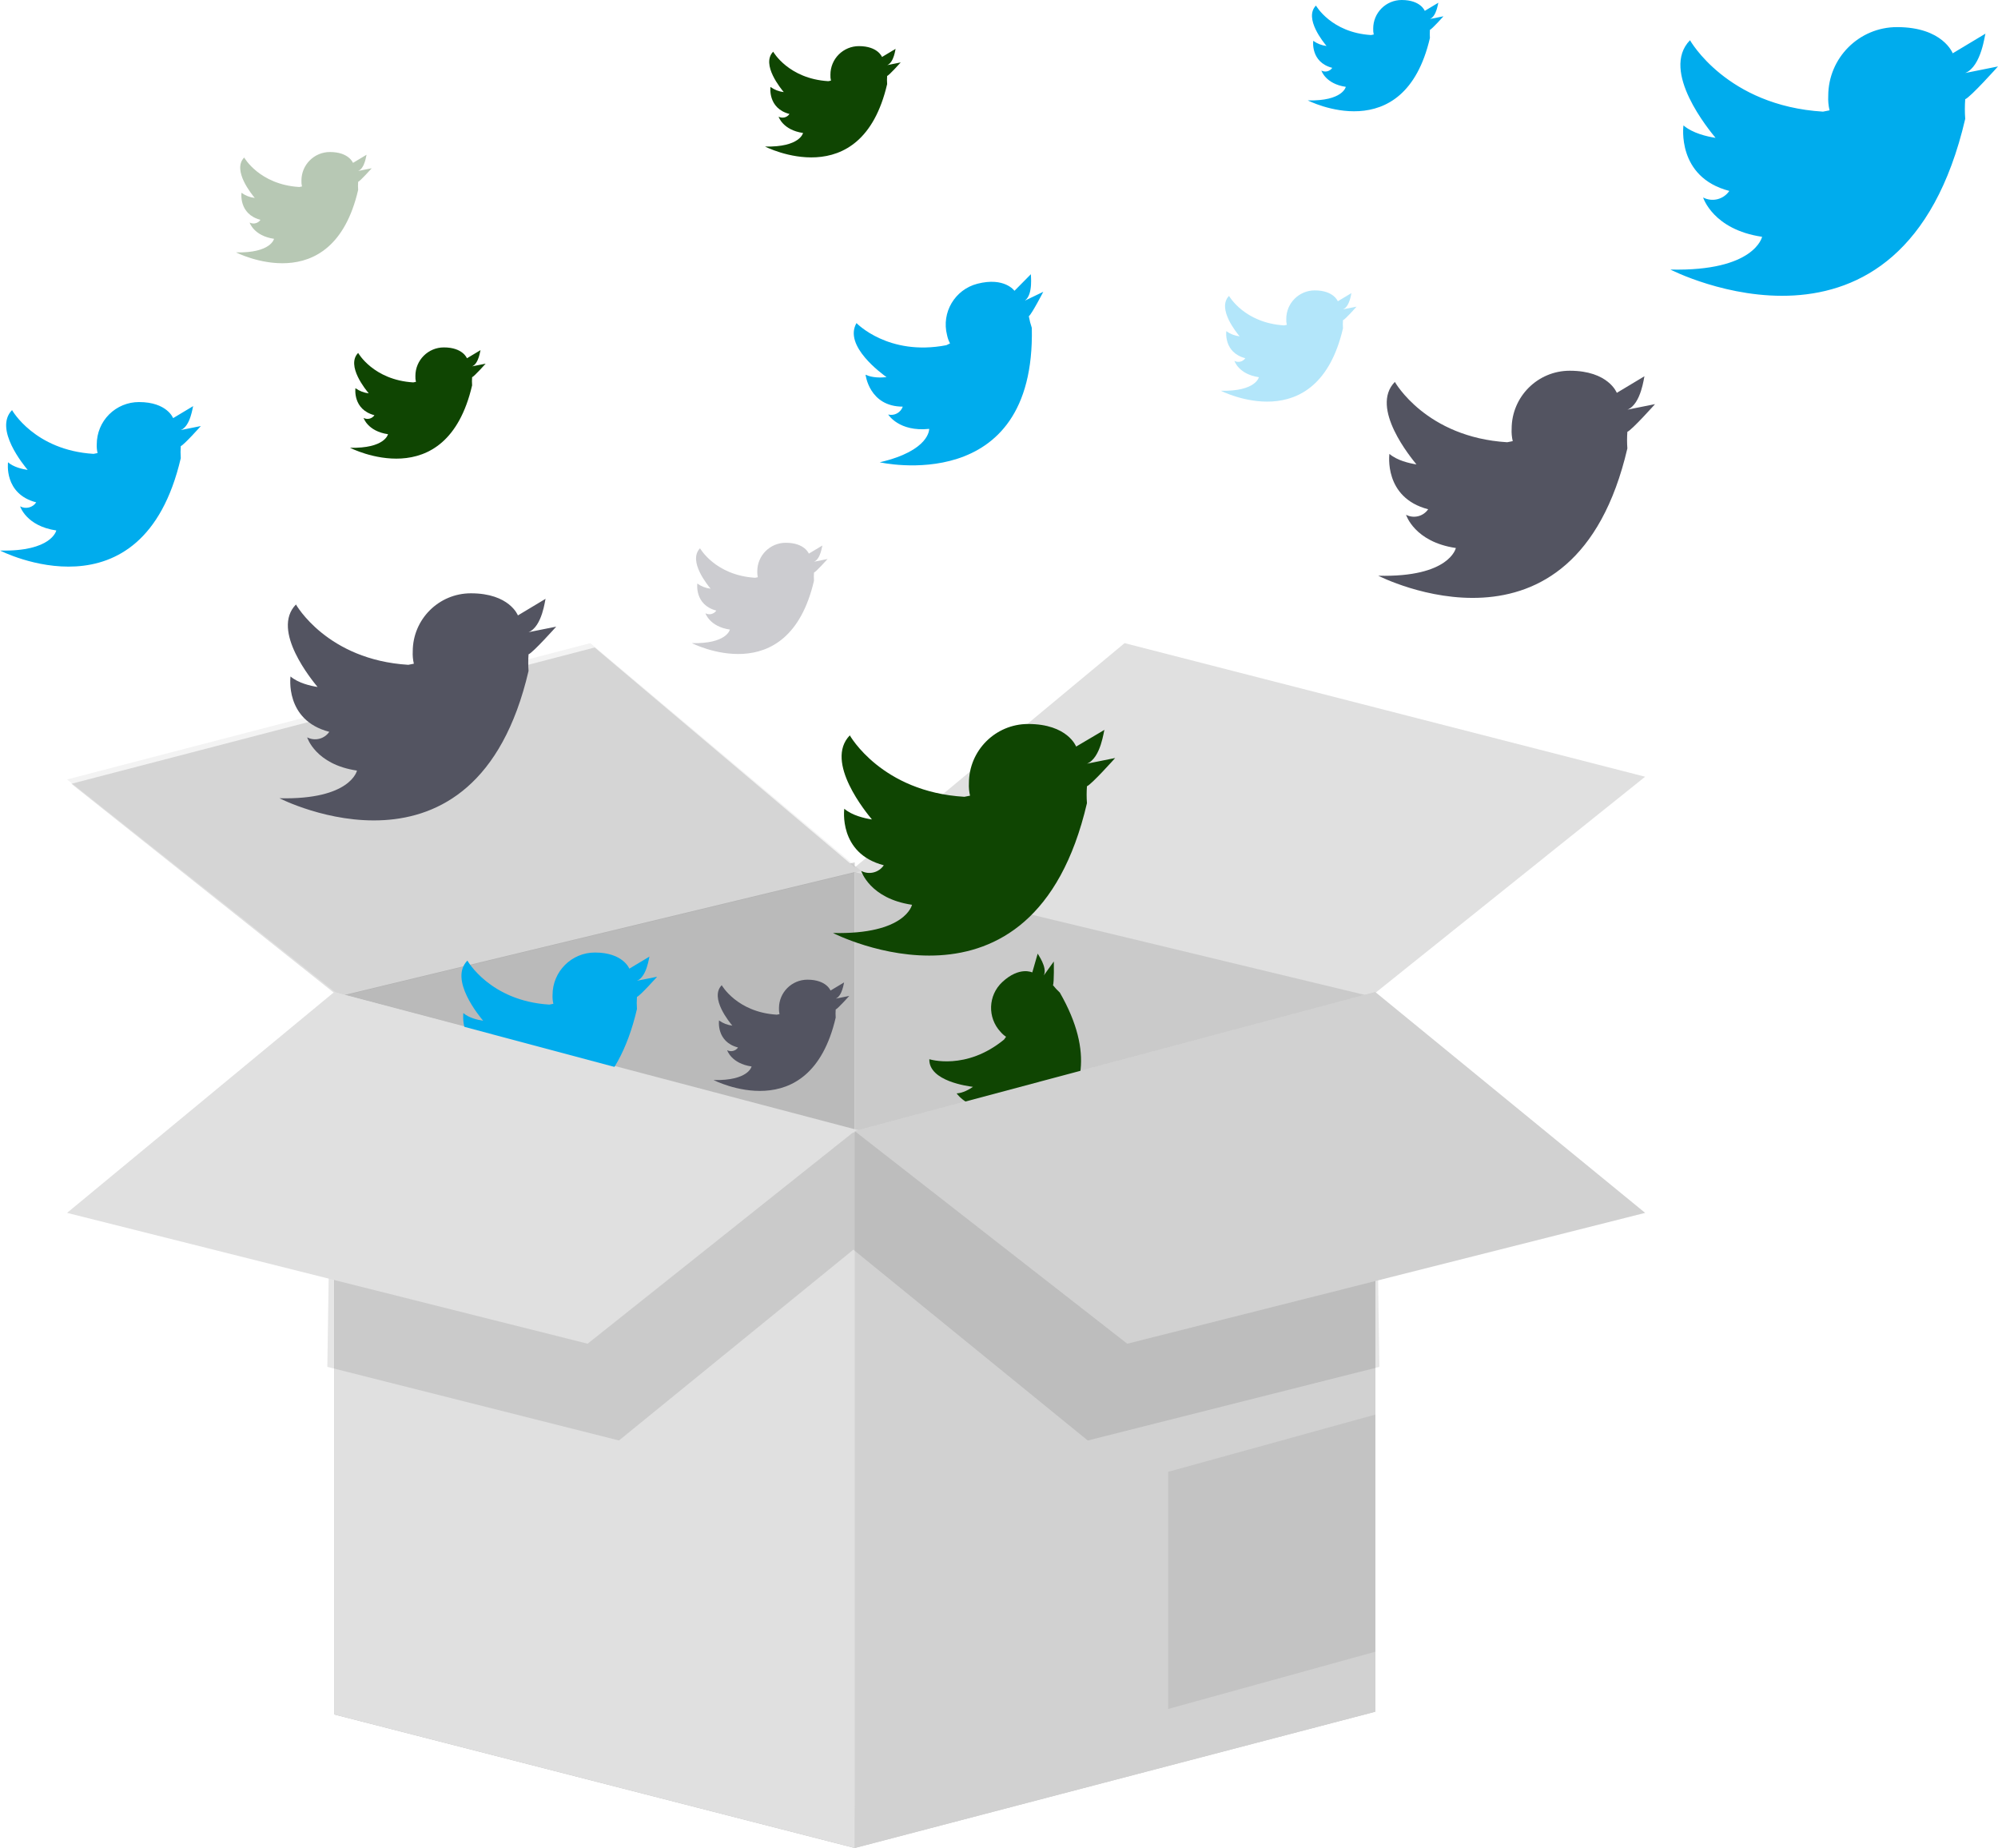
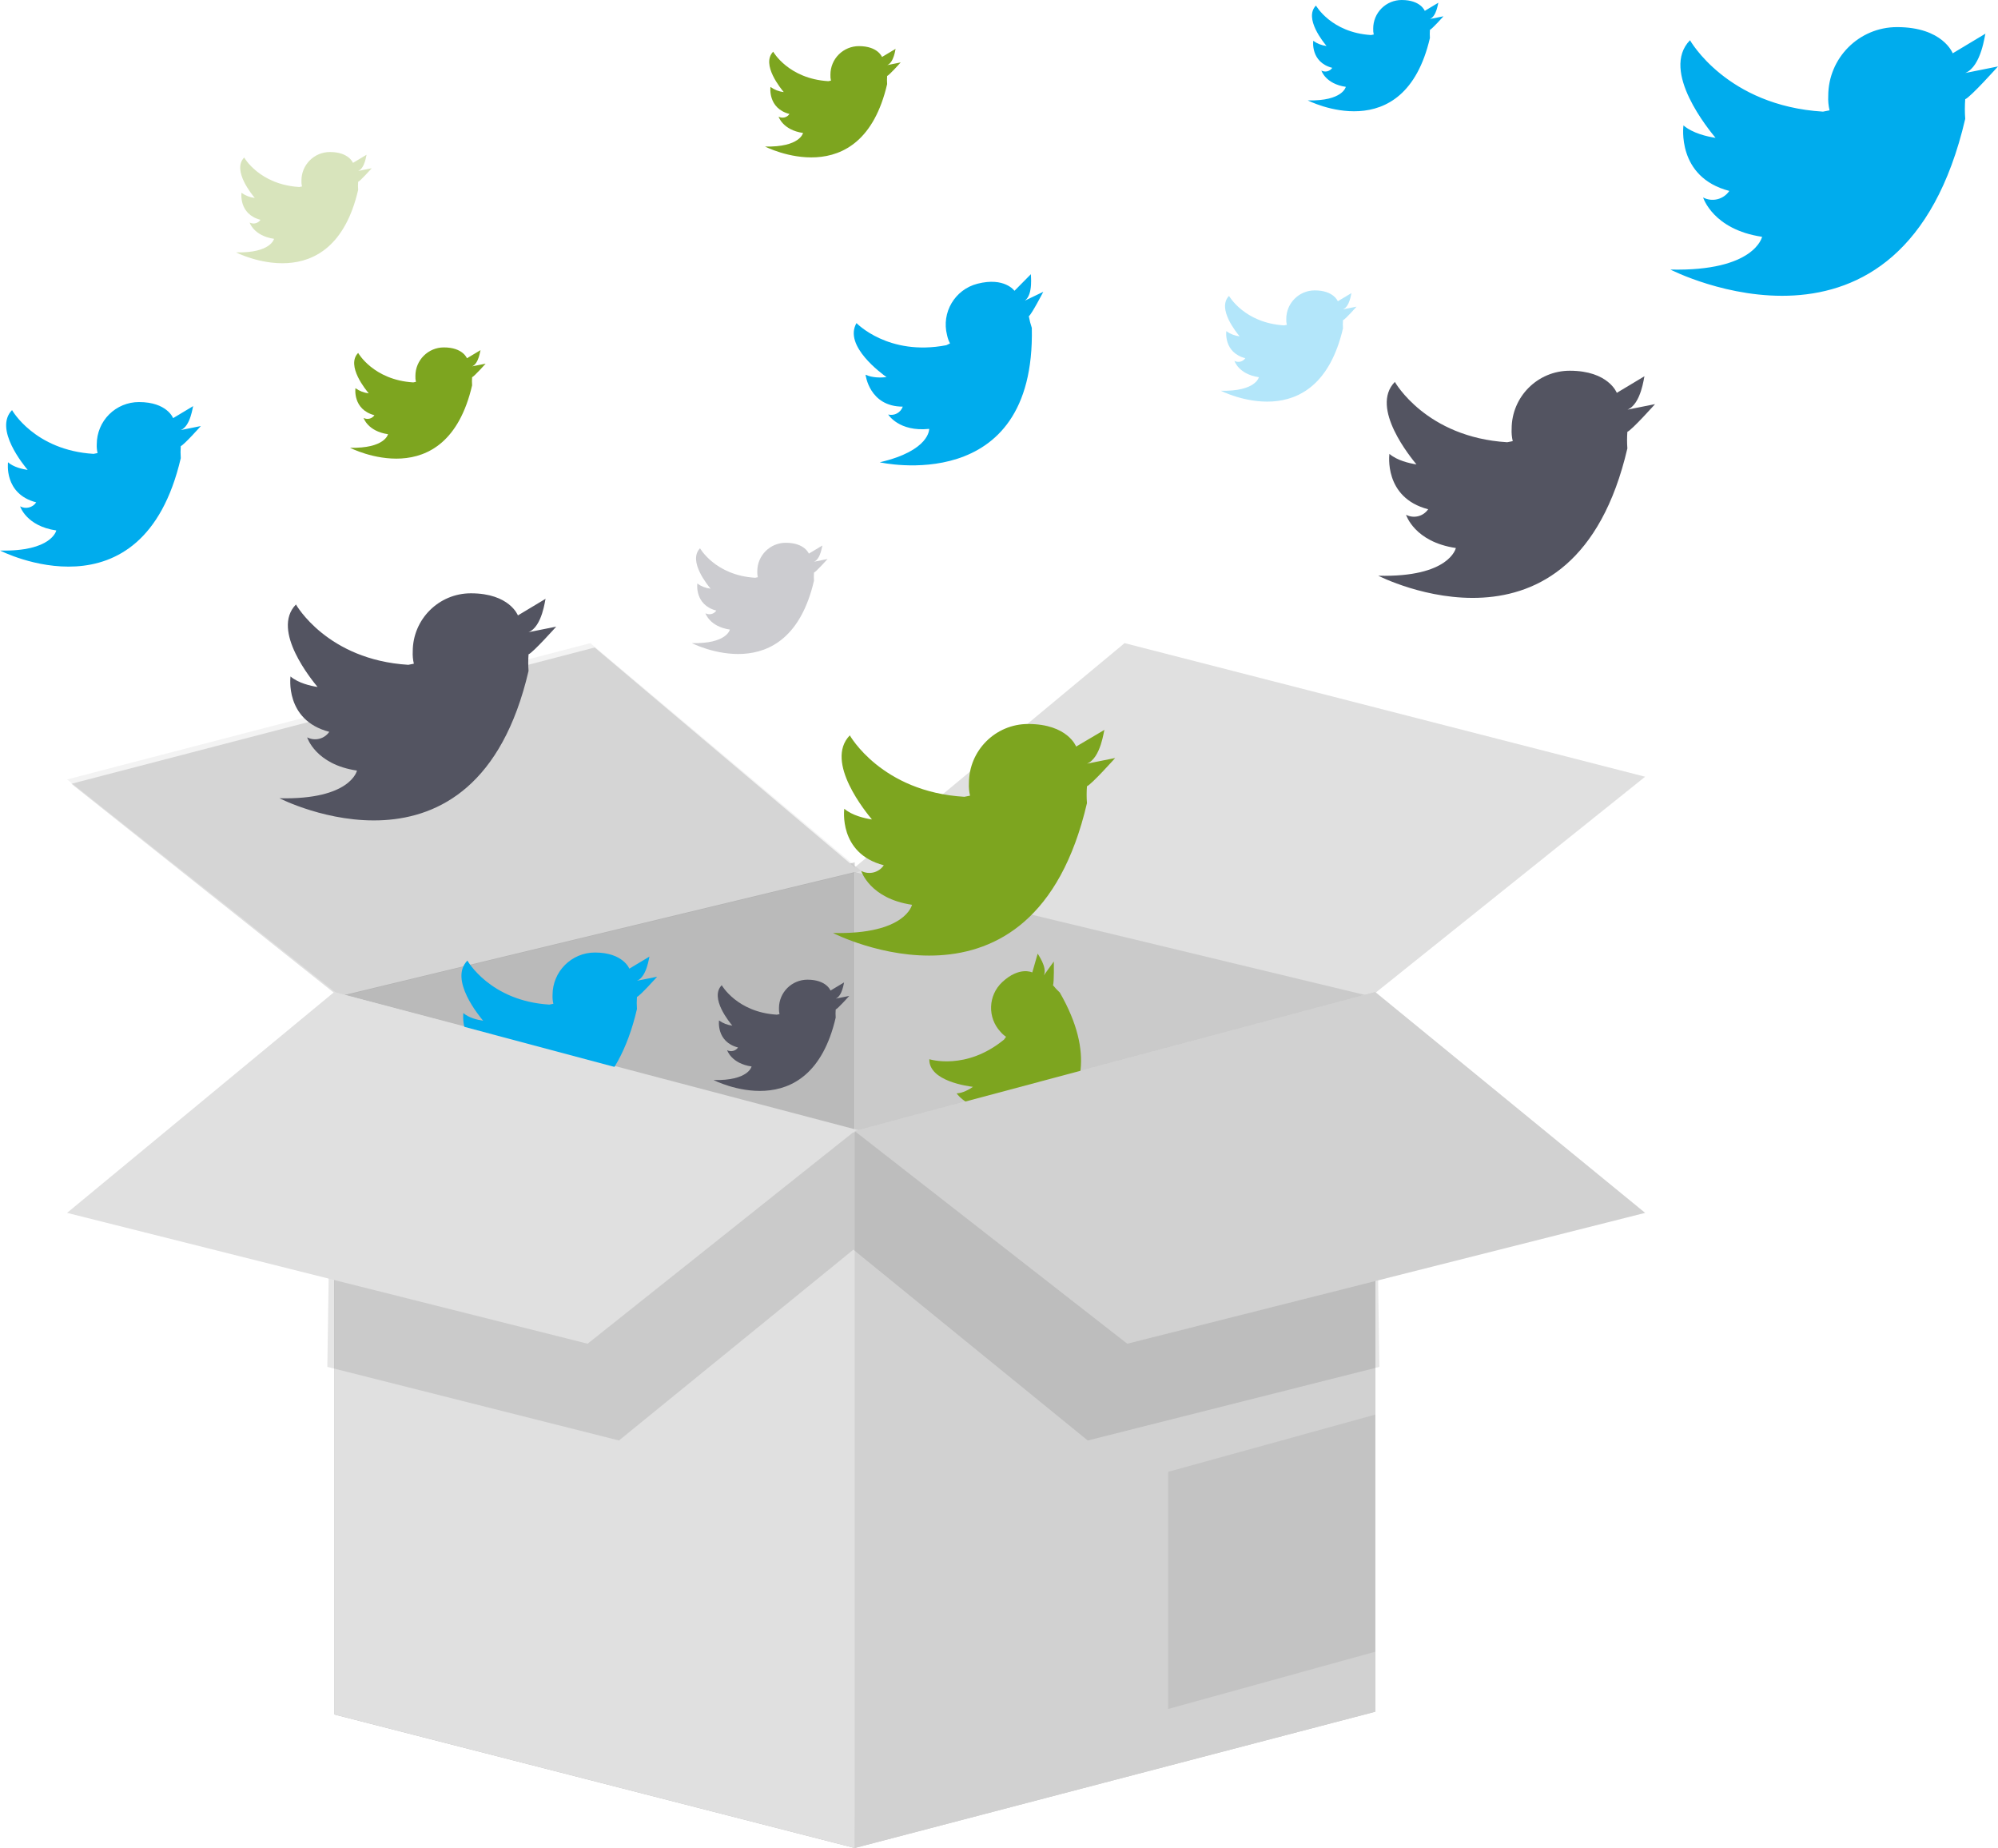
<svg xmlns="http://www.w3.org/2000/svg" data-name="Layer 1" width="813.15" height="752" viewBox="0 0 813.15 752">
  <path fill="#e0e0e0" d="M559.73 403.7l-211.87-51.03V752l211.87-55.46V403.7z" />
  <path opacity=".1" d="M559.73 403.7l-211.87-51.03V752l211.87-55.46V403.7z" />
  <path fill="#e0e0e0" d="M135.99 403.7l211.87-51.03V752l-211.87-54.35V403.7z" />
  <path opacity=".17" d="M135.99 401.93l211.87-51.02V752l-211.87-54.35V401.93z" />
  <path fill="#e0e0e0" d="M346.09 354.44l111.59-92.73 211.86 54.36-111.58 89.39-211.87-51.02z" />
  <path fill="#e0e0e0" d="M29.05 318.94l108.71 86.52 211.86-51.02-107.59-90.96-212.98 55.46z" />
  <path opacity=".05" d="M27.29 317.18l111.35 88.28 211.87-51.02-110.25-92.73-212.97 55.47z" />
  <path fill="#e0e0e0" d="M135.99 403.7v293.95L347.86 752l2.86-291.73-214.73-56.57z" />
  <path fill="#e0e0e0" d="M559.73 696.54L347.86 752V460.27l211.87-56.57v292.84z" />
  <path opacity=".07" d="M559.73 696.54L347.86 752V460.27l211.87-56.57v292.84z" />
  <path opacity=".07" d="M475.42 598.92v96.51l84.31-23.3v-96.5l-84.31 23.29z" />
  <path opacity=".1" d="M133.22 556.22l118.69 29.95 95.4-77.65v-47.7l-211.87-53.24-2.22 148.64zm428.17 0L442.7 586.17l-95.39-77.65v-47.7l211.86-53.24 2.22 148.64z" />
  <path d="M259.23 399.1l8.21-1.64s-6.9 7.72-8.21 8.21a33.05 33.05 0 000 4.93c-15.77 67.69-73.93 37.79-73.93 37.79 21.19.49 23-8.21 23-8.21-12.32-1.81-14.79-9.86-14.79-9.86a5.08 5.08 0 006.57-1.64c-13.31-3.45-11.5-16.43-11.5-16.43 2.3 2 5.91 2.79 8.05 3.12-1.48-1.81-14-16.76-6.41-24.48 0 0 9.2 16.43 33.35 17.91l1.64-.33a12.89 12.89 0 01-.33-3.61 17.25 17.25 0 0117.25-17.25c11.5 0 14 6.57 14 6.57l8.21-4.93c-.18-.01-1 8.21-5.11 9.85z" fill="#00aced" />
  <path fill="#e0e0e0" d="M135.99 403.7l-108.7 89.85 211.86 53.24 108.71-86.52-211.87-56.57z" />
-   <path d="M424.82 396.91l4.06-5.65s.18 8.6-.34 9.65a27.47 27.47 0 002.79 3c28.77 50.08-23.53 64.86-23.53 64.86 13.16-11.71 9.33-18 9.33-18-8.56 5.85-14.56 2.35-14.56 2.35a4.22 4.22 0 003.06-4.72c-10 5.44-16.3-3.47-16.3-3.47 2.52-.1 5.18-1.65 6.66-2.66-1.92-.26-18-2.27-17.77-11.25 0 0 14.9 4.77 30.42-8l.81-1.13a10.71 10.71 0 01-2.25-2 14.33 14.33 0 01.71-20.26c7-6.52 12.21-3.92 12.21-3.92l2.2-7.65c-.09.07 4.06 5.52 2.5 8.85z" fill="#0f4502" />
+   <path d="M424.82 396.91l4.06-5.65s.18 8.6-.34 9.65a27.47 27.47 0 002.79 3c28.77 50.08-23.53 64.86-23.53 64.86 13.16-11.71 9.33-18 9.33-18-8.56 5.85-14.56 2.35-14.56 2.35a4.22 4.22 0 003.06-4.72c-10 5.44-16.3-3.47-16.3-3.47 2.52-.1 5.18-1.65 6.66-2.66-1.92-.26-18-2.27-17.77-11.25 0 0 14.9 4.77 30.42-8l.81-1.13a10.71 10.71 0 01-2.25-2 14.33 14.33 0 01.71-20.26c7-6.52 12.21-3.92 12.21-3.92l2.2-7.65c-.09.07 4.06 5.52 2.5 8.85z" fill="#7da51f" />
  <path fill="#e0e0e0" d="M559.73 403.7l109.81 89.85-210.76 53.24-110.92-86.52 211.87-56.57z" />
  <path opacity=".07" d="M559.73 403.7l109.81 89.85-210.76 53.24-110.92-86.52 211.87-56.57z" />
  <path d="M417.09 122.35l7.51-3.61s-4.74 9.15-5.89 9.95a32.88 32.88 0 001.22 4.75c1.53 69.12-61.9 54.68-61.9 54.68 20.54-4.76 20.13-13.6 20.13-13.6-12.32 1.3-16.68-5.84-16.68-5.84a5 5 0 005.93-3.21c-13.68 0-15.14-13-15.14-13 2.7 1.33 6.39 1.23 8.53 1-1.87-1.38-17.6-12.7-12.22-22 0 0 12.93 13.56 36.56 9l1.5-.72a12.82 12.82 0 01-1.21-3.4 17.16 17.16 0 0112.36-20.89c11.08-2.84 15.08 2.88 15.08 2.88l6.7-6.78c-.17.07 1.07 8.19-2.48 10.79zM73.57 175l8.17-1.63s-6.86 7.68-8.17 8.17a32.88 32.88 0 000 4.9C57.88 253.77.03 224.03.03 224.03c21.08.49 22.88-8.17 22.88-8.17-12.26-1.8-14.71-9.81-14.71-9.81a5 5 0 006.54-1.63C1.47 201 3.27 188.12 3.27 188.12c2.29 2 5.88 2.78 8 3.11-1.47-1.8-13.89-16.67-6.37-24.35 0 0 9.15 16.34 33.18 17.81l1.63-.33a12.82 12.82 0 01-.33-3.6 17.16 17.16 0 0117.19-17.15c11.44 0 13.89 6.54 13.89 6.54l8.17-4.9c-.19-.01-1 8.16-5.06 9.75zM799.81 29.71l13.33-2.67s-11.2 12.53-13.33 13.33a53.64 53.64 0 000 8c-25.6 109.85-120 61.32-120 61.32 34.39.8 37.33-13.33 37.33-13.33-20-2.93-24-16-24-16a8.24 8.24 0 0010.66-2.67c-21.6-5.6-18.66-26.66-18.66-26.66 3.73 3.2 9.6 4.53 13.06 5.07-2.4-2.93-22.66-27.2-10.4-39.73 0 0 14.93 26.66 54.12 29.06l2.67-.53a20.92 20.92 0 01-.53-5.87 28 28 0 0128-28c18.66 0 22.66 10.66 22.66 10.66l13.33-8c-.24.02-1.57 13.31-8.24 16.02zM581.95 7.73l5.52-1.1s-4.64 5.19-5.52 5.52a22.21 22.21 0 000 3.31c-10.6 45.5-49.69 25.4-49.69 25.4 14.25.33 15.46-5.52 15.46-5.52-8.28-1.21-9.94-6.63-9.94-6.63a3.41 3.41 0 004.42-1.1c-8.94-2.32-7.73-11-7.73-11a11.48 11.48 0 005.41 2.1c-1-1.21-9.39-11.26-4.31-16.45 0 0 6.18 11 22.42 12l1.1-.22a8.66 8.66 0 01-.22-2.43A11.59 11.59 0 01570.47 0c7.73 0 9.39 4.42 9.39 4.42l5.52-3.31c-.12-.01-.67 5.52-3.43 6.62z" fill="#00aced" />
  <path d="M331.28 228.58l5.52-1.1s-4.64 5.19-5.52 5.52a22.21 22.21 0 000 3.31c-10.6 45.5-49.69 25.4-49.69 25.4 14.25.33 15.46-5.52 15.46-5.52-8.28-1.21-9.94-6.63-9.94-6.63a3.41 3.41 0 004.42-1.1c-8.94-2.32-7.73-11-7.73-11a11.48 11.48 0 005.41 2.1c-1-1.21-9.39-11.26-4.31-16.45 0 0 6.18 11 22.42 12l1.1-.22a8.66 8.66 0 01-.22-2.43 11.59 11.59 0 0111.59-11.59c7.73 0 9.39 4.42 9.39 4.42l5.52-3.31c-.13.02-.66 5.5-3.42 6.6z" fill="#535461" opacity=".3" />
  <path d="M546.57 125.89l5.52-1.1s-4.59 5.21-5.52 5.51a22.21 22.21 0 000 3.31c-10.6 45.5-49.69 25.4-49.69 25.4 14.25.33 15.46-5.52 15.46-5.52-8.28-1.21-9.94-6.63-9.94-6.63a3.41 3.41 0 004.42-1.1c-8.94-2.32-7.73-11-7.73-11a11.48 11.48 0 005.41 2.1c-1-1.21-9.39-11.26-4.31-16.45 0 0 6.18 11 22.42 12l1.1-.22a8.66 8.66 0 01-.22-2.43 11.59 11.59 0 0111.59-11.59c7.73 0 9.39 4.42 9.39 4.42l5.52-3.31c-.06-.02-.62 5.5-3.42 6.61z" fill="#00aced" opacity=".3" />
-   <path d="M442.37 310.76l11.48-2.3s-9.65 10.8-11.48 11.48a46.21 46.21 0 000 6.89c-22.05 94.63-103.36 52.83-103.36 52.83 29.63.69 32.16-11.48 32.16-11.48-17.23-2.53-20.67-13.78-20.67-13.78a7.1 7.1 0 009.19-2.3c-18.6-4.82-16.08-23-16.08-23 3.22 2.76 8.27 3.9 11.25 4.36-2.07-2.53-19.52-23.43-9-34.22 0 0 12.86 23 46.63 25l2.3-.46a18 18 0 01-.46-5.05 24.11 24.11 0 0124.12-24.12c16.08 0 19.52 9.19 19.52 9.19l11.52-6.8c-.23 0-1.38 11.47-7.12 13.76zM361.09 26.5l5.48-1.1s-4.64 5.19-5.52 5.52a22.21 22.21 0 000 3.31c-10.6 45.5-49.69 25.4-49.69 25.4 14.25.33 15.46-5.52 15.46-5.52-8.28-1.21-9.94-6.63-9.94-6.63a3.41 3.41 0 004.42-1.1c-8.94-2.32-7.73-11-7.73-11a11.48 11.48 0 005.41 2.1c-1-1.21-9.39-11.26-4.31-16.45 0 0 6.18 11 22.42 12l1.1-.22a8.66 8.66 0 01-.22-2.43 11.59 11.59 0 0111.6-11.61c7.73 0 9.39 4.42 9.39 4.42l5.52-3.31c-.07 0-.62 5.52-3.39 6.62zM192.14 149.08l5.52-1.1s-4.64 5.19-5.52 5.52a22.21 22.21 0 000 3.31c-10.6 45.5-49.69 25.4-49.69 25.4 14.25.33 15.46-5.52 15.46-5.52-8.28-1.21-9.94-6.63-9.94-6.63a3.41 3.41 0 004.42-1.1c-8.94-2.32-7.73-11-7.73-11a11.48 11.48 0 005.41 2.1c-1-1.21-9.39-11.26-4.31-16.45 0 0 6.18 11 22.42 12l1.1-.22a8.66 8.66 0 01-.22-2.43 11.59 11.59 0 0111.59-11.59c7.73 0 9.39 4.42 9.39 4.42l5.52-3.31c-.11-.03-.66 5.52-3.42 6.6z" fill="#0f4502" />
-   <path d="M145.76 69.57l5.52-1.1s-4.64 5.19-5.52 5.52a22.21 22.21 0 000 3.31c-10.6 45.5-49.69 25.4-49.69 25.4 14.25.33 15.46-5.52 15.46-5.52-8.28-1.21-9.94-6.63-9.94-6.63a3.41 3.41 0 004.42-1.1c-8.94-2.32-7.73-11-7.73-11a11.48 11.48 0 005.41 2.1c-1-1.21-9.39-11.26-4.31-16.45 0 0 6.18 11 22.42 12l1.1-.22a8.66 8.66 0 01-.22-2.43 11.59 11.59 0 0111.59-11.59c7.73 0 9.39 4.42 9.39 4.42l5.52-3.31c-.11-.03-.61 5.5-3.42 6.6z" fill="#0f4502" opacity=".3" />
+   <path d="M442.37 310.76l11.48-2.3s-9.65 10.8-11.48 11.48a46.21 46.21 0 000 6.89c-22.05 94.63-103.36 52.83-103.36 52.83 29.63.69 32.16-11.48 32.16-11.48-17.23-2.53-20.67-13.78-20.67-13.78a7.1 7.1 0 009.19-2.3c-18.6-4.82-16.08-23-16.08-23 3.22 2.76 8.27 3.9 11.25 4.36-2.07-2.53-19.52-23.43-9-34.22 0 0 12.86 23 46.63 25l2.3-.46a18 18 0 01-.46-5.05 24.11 24.11 0 0124.12-24.12c16.08 0 19.52 9.19 19.52 9.19l11.52-6.8c-.23 0-1.38 11.47-7.12 13.76zM361.09 26.5l5.48-1.1s-4.64 5.19-5.52 5.52a22.21 22.21 0 000 3.31c-10.6 45.5-49.69 25.4-49.69 25.4 14.25.33 15.46-5.52 15.46-5.52-8.28-1.21-9.94-6.63-9.94-6.63a3.41 3.41 0 004.42-1.1c-8.94-2.32-7.73-11-7.73-11a11.48 11.48 0 005.41 2.1c-1-1.21-9.39-11.26-4.31-16.45 0 0 6.18 11 22.42 12l1.1-.22a8.66 8.66 0 01-.22-2.43 11.59 11.59 0 0111.6-11.61c7.73 0 9.39 4.42 9.39 4.42l5.52-3.31c-.07 0-.62 5.52-3.39 6.62zM192.14 149.08l5.52-1.1s-4.64 5.19-5.52 5.52a22.21 22.21 0 000 3.31c-10.6 45.5-49.69 25.4-49.69 25.4 14.25.33 15.46-5.52 15.46-5.52-8.28-1.21-9.94-6.63-9.94-6.63a3.41 3.41 0 004.42-1.1c-8.94-2.32-7.73-11-7.73-11a11.48 11.48 0 005.41 2.1c-1-1.21-9.39-11.26-4.31-16.45 0 0 6.18 11 22.42 12l1.1-.22a8.66 8.66 0 01-.22-2.43 11.59 11.59 0 0111.59-11.59c7.73 0 9.39 4.42 9.39 4.42l5.52-3.31c-.11-.03-.66 5.52-3.42 6.6z" fill="#7da51f" />
+   <path d="M145.76 69.57l5.52-1.1s-4.64 5.19-5.52 5.52a22.21 22.21 0 000 3.31c-10.6 45.5-49.69 25.4-49.69 25.4 14.25.33 15.46-5.52 15.46-5.52-8.28-1.21-9.94-6.63-9.94-6.63a3.41 3.41 0 004.42-1.1c-8.94-2.32-7.73-11-7.73-11a11.48 11.48 0 005.41 2.1c-1-1.21-9.39-11.26-4.31-16.45 0 0 6.18 11 22.42 12l1.1-.22a8.66 8.66 0 01-.22-2.43 11.59 11.59 0 0111.59-11.59c7.73 0 9.39 4.42 9.39 4.42l5.52-3.31c-.11-.03-.61 5.5-3.42 6.6z" fill="#7da51f" opacity=".3" />
  <path d="M340.11 406.37l5.52-1.1s-4.64 5.19-5.52 5.52a22.21 22.21 0 000 3.31c-10.6 45.5-49.69 25.4-49.69 25.4 14.25.33 15.46-5.52 15.46-5.52-8.28-1.21-9.94-6.63-9.94-6.63a3.41 3.41 0 004.42-1.1c-8.94-2.32-7.73-11-7.73-11a11.48 11.48 0 005.41 2.1c-1-1.21-9.39-11.26-4.31-16.45 0 0 6.18 11 22.42 12l1.1-.22a8.66 8.66 0 01-.22-2.43 11.59 11.59 0 0111.59-11.59c7.73 0 9.39 4.42 9.39 4.42l5.52-3.31c-.1-.02-.66 5.5-3.42 6.6zM662.34 166.7l11.23-2.25s-9.46 10.59-11.26 11.26a45.32 45.32 0 000 6.76c-21.63 92.81-101.37 51.81-101.37 51.81 29.09.72 31.57-11.28 31.57-11.28-16.9-2.48-20.27-13.52-20.27-13.52a7 7 0 009-2.25c-18.25-4.73-15.77-22.53-15.77-22.53 3.15 2.7 8.11 3.83 11 4.28-2-2.48-19.15-23-8.79-33.57 0 0 12.62 22.53 45.73 24.55l2.25-.45a17.67 17.67 0 01-.45-5 23.65 23.65 0 0123.65-23.65c15.77 0 19.15 9 19.15 9l11.26-6.76c-.17.08-1.3 11.35-6.93 13.6zm-447.23 90.55l11.26-2.25s-9.46 10.59-11.26 11.26a45.32 45.32 0 000 6.76c-21.63 92.81-101.37 51.81-101.37 51.81 29.06.68 31.54-11.26 31.54-11.26-16.9-2.48-20.27-13.52-20.27-13.52a7 7 0 009-2.25c-18.25-4.73-15.77-22.53-15.77-22.53 3.15 2.7 8.11 3.83 11 4.28-2-2.48-19.15-23-8.79-33.57 0 0 12.62 22.53 45.73 24.55l2.25-.45a17.67 17.67 0 01-.45-5 23.65 23.65 0 0123.65-23.65c15.77 0 19.15 9 19.15 9l11.26-6.76c-.17.06-1.3 11.33-6.93 13.58z" fill="#535461" />
</svg>
